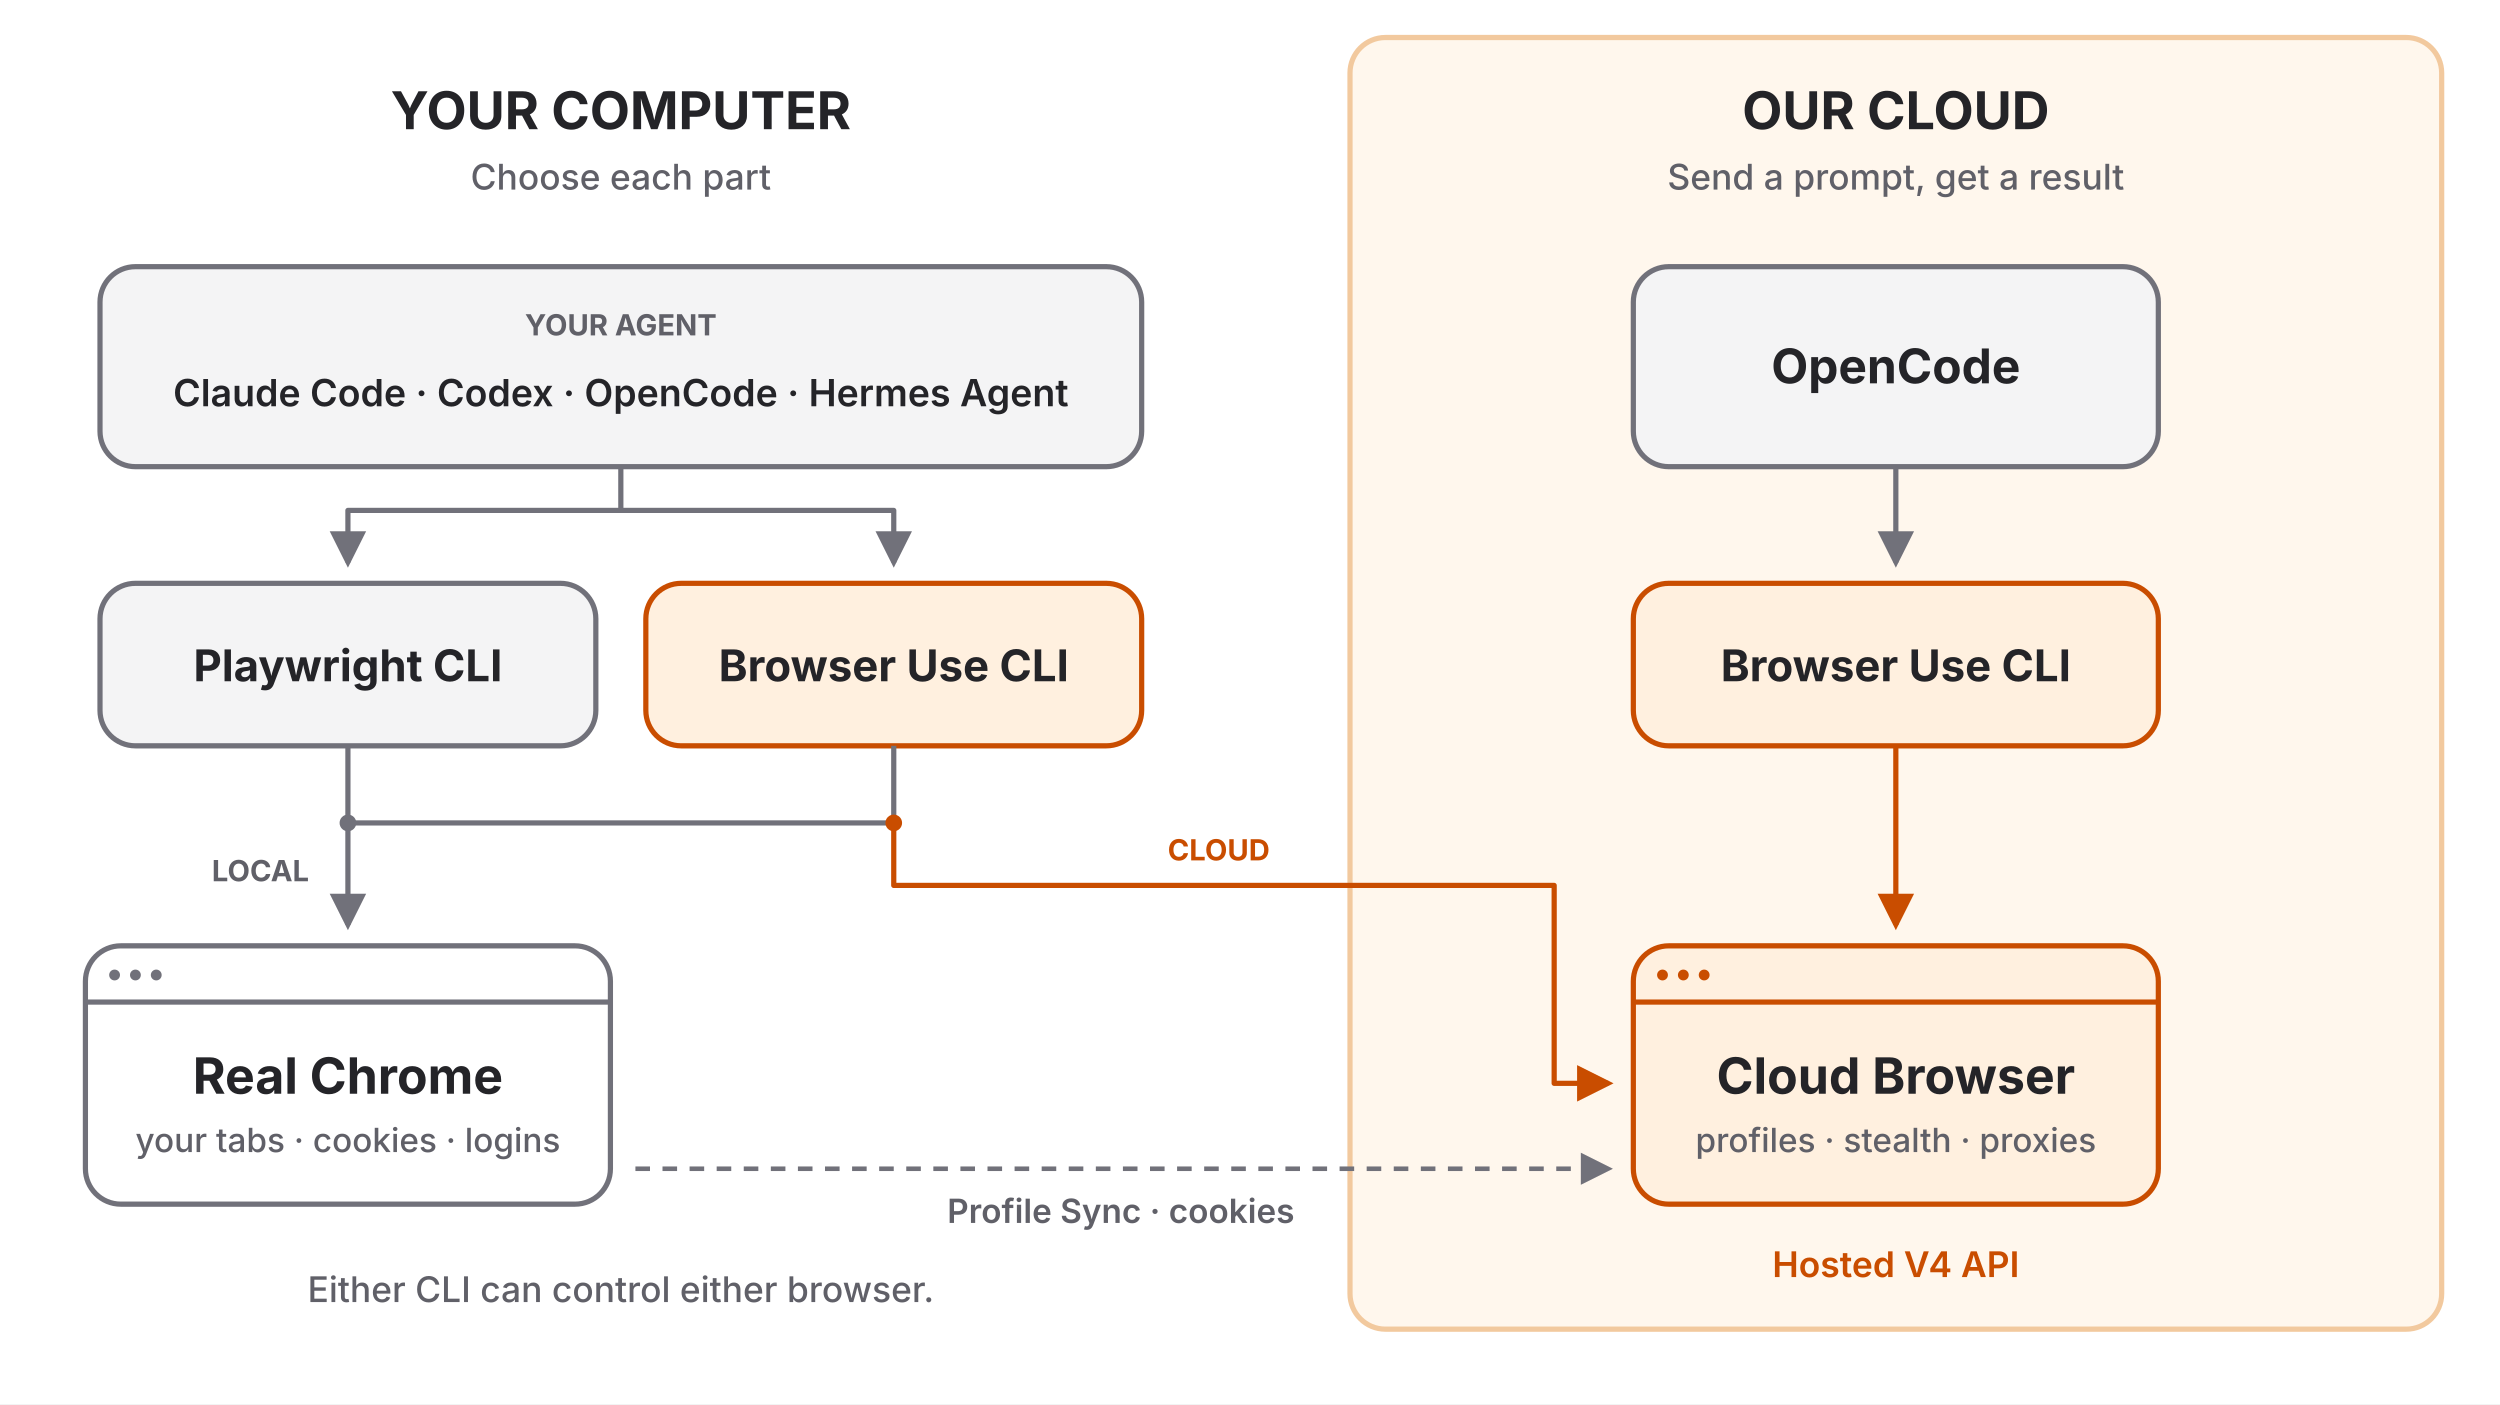
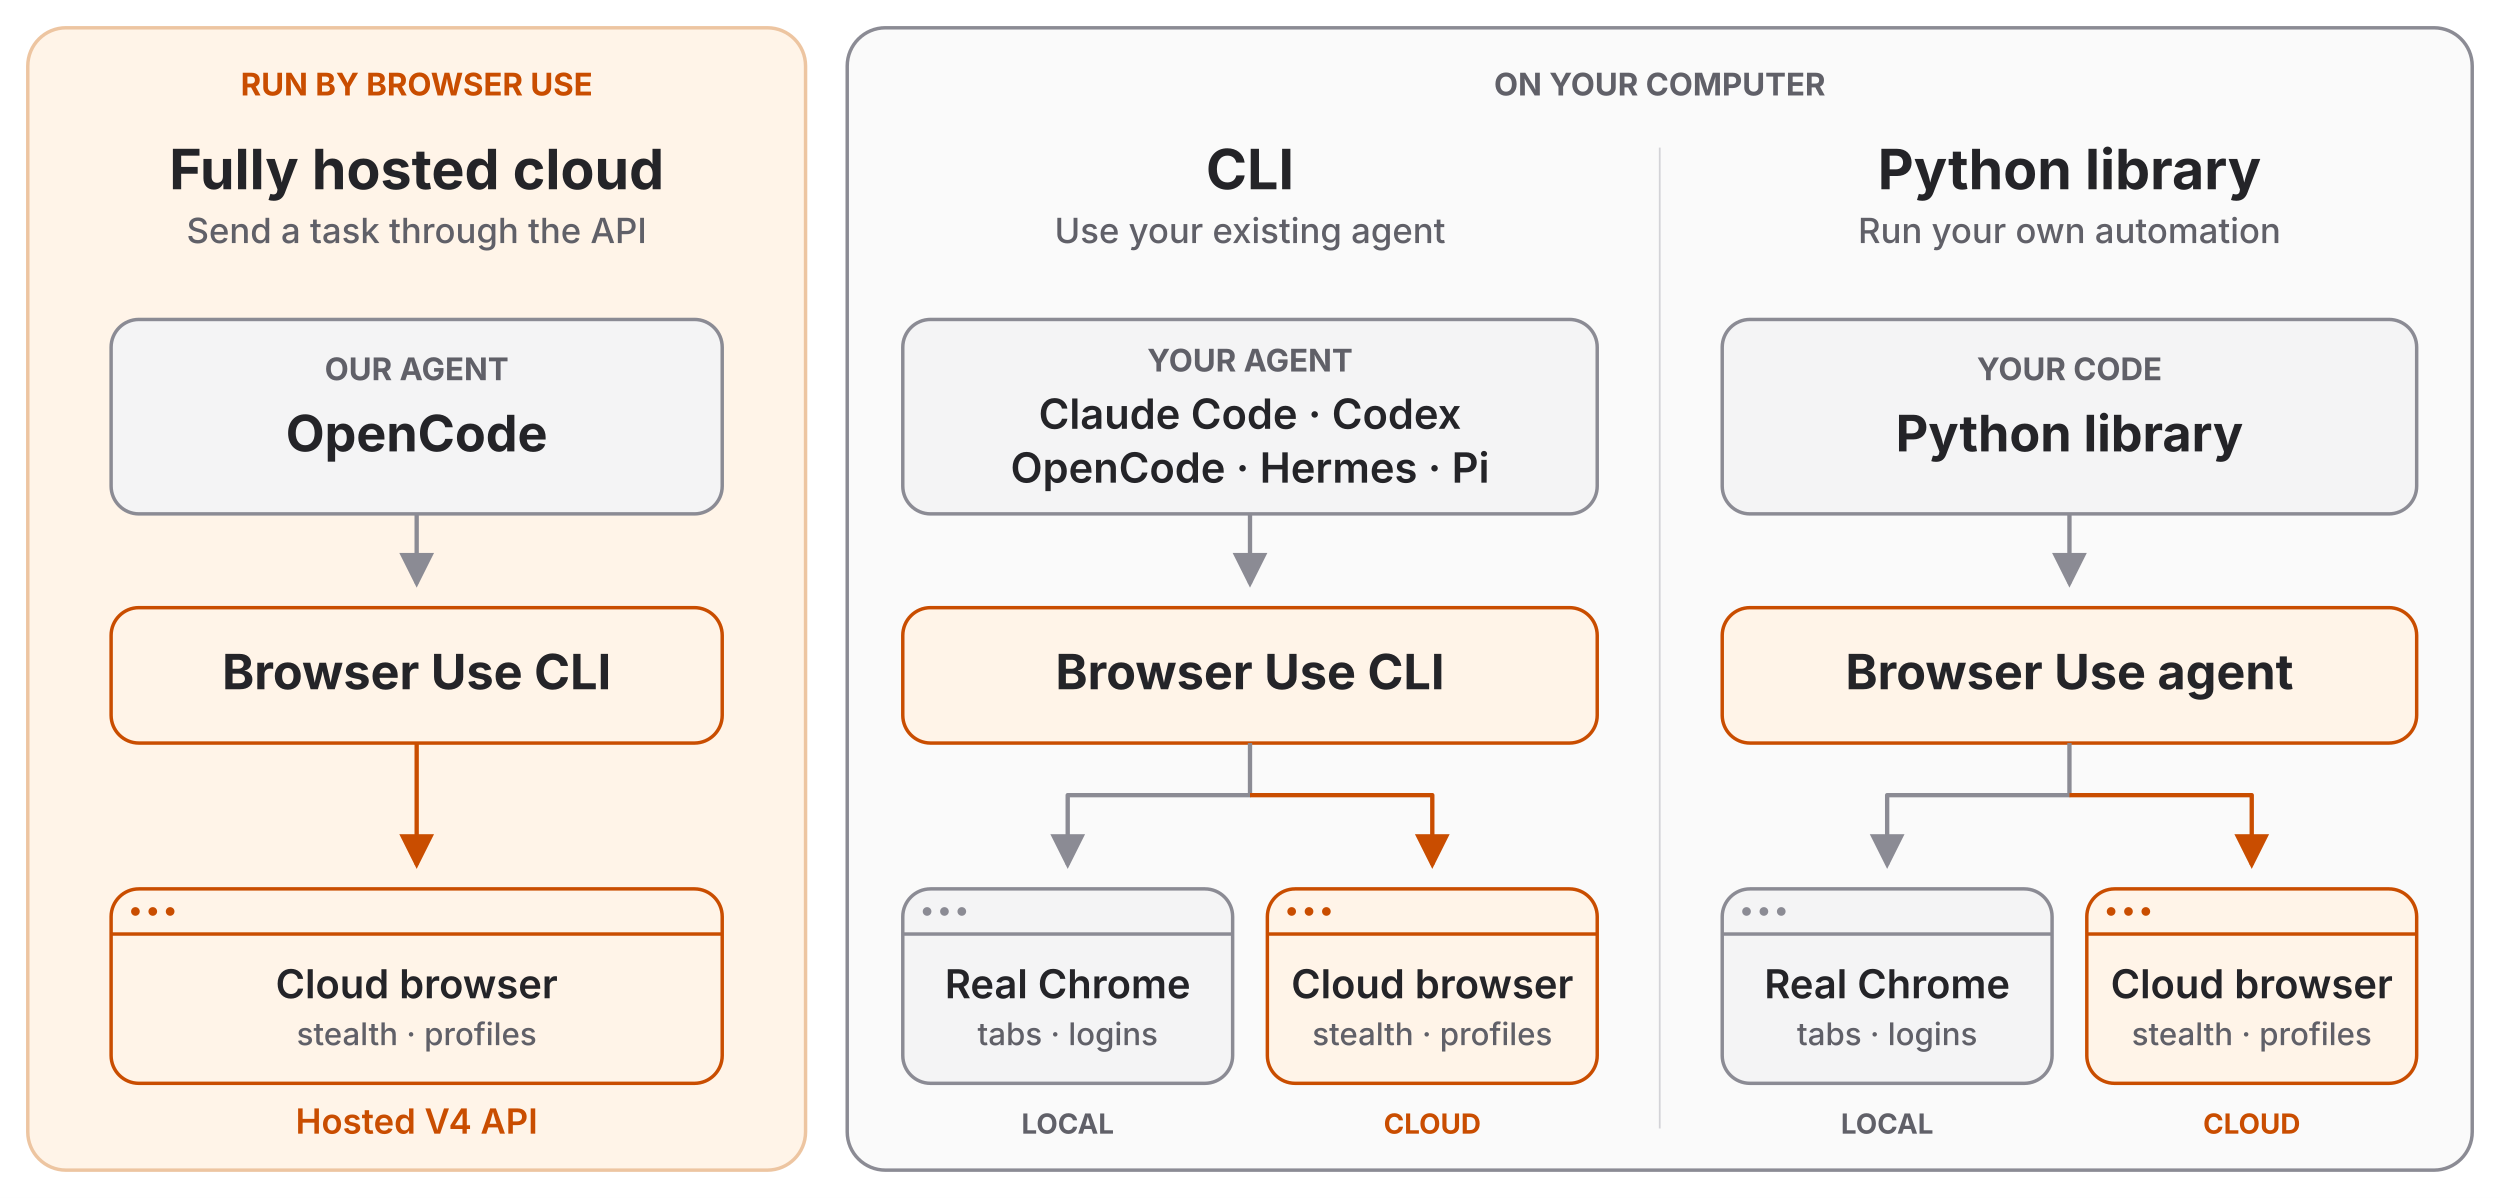
- <svg xmlns="http://www.w3.org/2000/svg" width="1200" height="674" viewBox="0 0 1200 674" role="img" aria-labelledby="title desc">
+ <svg xmlns="http://www.w3.org/2000/svg" width="1440" height="690" viewBox="0 0 1440 690" role="img" aria-labelledby="title desc">
  <defs>
-     <marker id="gray-arrow" markerWidth="7" markerHeight="7" refX="6" refY="3.5" orient="auto">
-       <path d="M0 0L7 3.5L0 7Z" fill="#71717A" />
+     <marker id="arrow" markerWidth="8" markerHeight="8" refX="7" refY="4" orient="auto">
+       <path d="M0 0L8 4L0 8Z" fill="#8B8B94" />
    </marker>
-     <marker id="orange-arrow" markerWidth="7" markerHeight="7" refX="6" refY="3.5" orient="auto">
-       <path d="M0 0L7 3.5L0 7Z" fill="#C94D00" />
+     <marker id="cloud-arrow" markerWidth="8" markerHeight="8" refX="7" refY="4" orient="auto">
+       <path d="M0 0L8 4L0 8Z" fill="#C94D00" />
    </marker>
  </defs>
-   <rect width="1200" height="674" fill="#FFFFFF" />
+   <rect width="1440" height="690" fill="#FFFFFF" />
  <g font-family="Inter, ui-sans-serif, system-ui, sans-serif">
-     <rect x="648" y="18" width="524" height="620" rx="17" fill="#FFF7ED" stroke="#F2C99E" stroke-width="2.5" />
-     <text x="298" y="62" fill="#242428" font-size="25" font-weight="750" text-anchor="middle">YOUR COMPUTER</text>
-     <text x="298" y="91" fill="#606068" font-size="17" font-weight="450" text-anchor="middle">Choose each part</text>
-     <text x="910" y="62" fill="#242428" font-size="25" font-weight="750" text-anchor="middle">OUR CLOUD</text>
-     <text x="910" y="91" fill="#606068" font-size="17" font-weight="450" text-anchor="middle">Send a prompt, get a result</text>
-     <rect x="48" y="128" width="500" height="96" rx="17" fill="#F4F4F5" stroke="#71717A" stroke-width="2.5" />
-     <text x="298" y="161" fill="#606068" font-size="14" font-weight="700" text-anchor="middle">YOUR AGENT</text>
-     <text x="298" y="195" fill="#242428" font-size="18" font-weight="600" text-anchor="middle">Claude Code · Codex · OpenCode · Hermes Agent</text>
-     <rect x="784" y="128" width="252" height="96" rx="17" fill="#F4F4F5" stroke="#71717A" stroke-width="2.5" />
-     <text x="910" y="184" fill="#242428" font-size="23" font-weight="750" text-anchor="middle">OpenCode</text>
-     <path d="M298 224V245H167V270" fill="none" stroke="#71717A" stroke-width="2.5" stroke-linejoin="round" marker-end="url(#gray-arrow)" />
-     <path d="M298 245H429V270" fill="none" stroke="#71717A" stroke-width="2.5" stroke-linejoin="round" marker-end="url(#gray-arrow)" />
-     <path d="M910 224V270" fill="none" stroke="#71717A" stroke-width="2.5" stroke-linejoin="round" marker-end="url(#gray-arrow)" />
-     <rect x="48" y="280" width="238" height="78" rx="17" fill="#F4F4F5" stroke="#71717A" stroke-width="2.5" />
-     <text x="167" y="327" fill="#242428" font-size="21" font-weight="750" text-anchor="middle">Playwright CLI</text>
-     <rect x="310" y="280" width="238" height="78" rx="17" fill="#FFF0DF" stroke="#C94D00" stroke-width="2.5" />
-     <text x="429" y="327" fill="#242428" font-size="21" font-weight="750" text-anchor="middle">Browser Use CLI</text>
-     <rect x="784" y="280" width="252" height="78" rx="17" fill="#FFF0DF" stroke="#C94D00" stroke-width="2.5" />
-     <text x="910" y="327" fill="#242428" font-size="21" font-weight="750" text-anchor="middle">Browser Use CLI</text>
-     <path d="M167 358V395H429V358" fill="none" stroke="#71717A" stroke-width="2.5" stroke-linejoin="round" />
-     <path d="M167 395V444" fill="none" stroke="#71717A" stroke-width="2.5" marker-end="url(#gray-arrow)" />
-     <path d="M429 395V425H746V520H772" fill="none" stroke="#C94D00" stroke-width="2.5" stroke-linejoin="round" marker-end="url(#orange-arrow)" />
-     <path d="M910 358V444" fill="none" stroke="#C94D00" stroke-width="2.5" marker-end="url(#orange-arrow)" />
-     <circle cx="167" cy="395" r="4" fill="#71717A" />
-     <circle cx="429" cy="395" r="4" fill="#C94D00" />
-     <text x="125" y="423" fill="#606068" font-size="14" font-weight="750" text-anchor="middle">LOCAL</text>
-     <text x="585" y="413" fill="#C94D00" font-size="14" font-weight="750" text-anchor="middle">CLOUD</text>
-     <rect x="41" y="454" width="252" height="124" rx="17" fill="#FFFFFF" stroke="#71717A" stroke-width="2.5" />
-     <path d="M41 481H293" fill="none" stroke="#71717A" stroke-width="2.5" stroke-linejoin="round" />
-     <circle cx="55" cy="468" r="2.6" fill="#71717A" />
-     <circle cx="65" cy="468" r="2.6" fill="#71717A" />
-     <circle cx="75" cy="468" r="2.6" fill="#71717A" />
-     <text x="167" y="525" fill="#242428" font-size="24" font-weight="750" text-anchor="middle">Real Chrome</text>
-     <text x="167" y="553" fill="#606068" font-size="16" font-weight="450" text-anchor="middle">your tabs · cookies · logins</text>
-     <rect x="784" y="454" width="252" height="124" rx="17" fill="#FFF0DF" stroke="#C94D00" stroke-width="2.5" />
-     <path d="M784 481H1036" fill="none" stroke="#C94D00" stroke-width="2.5" stroke-linejoin="round" />
-     <circle cx="798" cy="468" r="2.6" fill="#C94D00" />
-     <circle cx="808" cy="468" r="2.6" fill="#C94D00" />
-     <circle cx="818" cy="468" r="2.6" fill="#C94D00" />
-     <text x="910" y="525" fill="#242428" font-size="24" font-weight="750" text-anchor="middle">Cloud Browser</text>
-     <text x="910" y="553" fill="#606068" font-size="16" font-weight="450" text-anchor="middle">profiles · stealth · proxies</text>
-     <path d="M305 561H772" fill="none" stroke="#71717A" stroke-width="2.2" stroke-dasharray="7 6" marker-end="url(#gray-arrow)" />
-     <text x="538" y="587" fill="#606068" font-size="16" font-weight="600" text-anchor="middle">Profile Sync · cookies</text>
-     <text x="910" y="613" fill="#C94D00" font-size="17" font-weight="600" text-anchor="middle">Hosted V4 API</text>
-     <text x="298" y="625" fill="#606068" font-size="17" font-weight="500" text-anchor="middle">Either CLI can control either browser.</text>
+     <rect x="16" y="16" width="448" height="658" rx="22" fill="#FFF4E8" stroke="#EDC5A1" stroke-width="2" />
+     <rect x="488" y="16" width="936" height="658" rx="22" fill="#FAFAFA" stroke="#8B8B94" stroke-width="2" />
+     <text x="240" y="55" text-anchor="middle" fill="#C94D00" font-size="18" font-weight="700">RUN BY BROWSER USE</text>
+     <text x="956" y="55" text-anchor="middle" fill="#606068" font-size="18" font-weight="700">ON YOUR COMPUTER</text>
+     <path d="M956 85V650" stroke="#8B8B94" stroke-opacity="0.35" />
+     <text x="240" y="109" text-anchor="middle" fill="#242428" font-size="32" font-weight="750">Fully hosted cloud</text>
+     <text x="720" y="109" text-anchor="middle" fill="#242428" font-size="32" font-weight="750">CLI</text>
+     <text x="1192" y="109" text-anchor="middle" fill="#242428" font-size="32" font-weight="750">Python library</text>
+     <text x="240" y="140" text-anchor="middle" fill="#606068" font-size="20" font-weight="450">Send a task through the API</text>
+     <text x="720" y="140" text-anchor="middle" fill="#606068" font-size="20" font-weight="450">Use your existing agent</text>
+     <text x="1192" y="140" text-anchor="middle" fill="#606068" font-size="20" font-weight="450">Run your own automation</text>
+     <rect x="64" y="184" width="352" height="112" rx="16" fill="#F4F4F5" stroke="#8B8B94" stroke-width="2" />
+     <text x="240" y="219" text-anchor="middle" fill="#606068" font-size="18" font-weight="700">OUR AGENT</text>
+     <text x="240" y="260" text-anchor="middle" fill="#242428" font-size="29" font-weight="750">OpenCode</text>
+     <rect x="520" y="184" width="400" height="112" rx="16" fill="#F4F4F5" stroke="#8B8B94" stroke-width="2" />
+     <text x="720" y="214" text-anchor="middle" fill="#606068" font-size="18" font-weight="700">YOUR AGENT</text>
+     <text x="720" y="247" text-anchor="middle" fill="#242428" font-size="24" font-weight="600">Claude Code · Codex</text>
+     <text x="720" y="278" text-anchor="middle" fill="#242428" font-size="24" font-weight="600">OpenCode · Hermes · Pi</text>
+     <rect x="992" y="184" width="400" height="112" rx="16" fill="#F4F4F5" stroke="#8B8B94" stroke-width="2" />
+     <text x="1192" y="219" text-anchor="middle" fill="#606068" font-size="18" font-weight="700">YOUR CODE</text>
+     <text x="1192" y="260" text-anchor="middle" fill="#242428" font-size="29" font-weight="750">Python library</text>
+     <path d="M240 296V336" fill="none" stroke="#8B8B94" stroke-width="2.5" stroke-linejoin="round" marker-end="url(#arrow)" />
+     <path d="M720 296V336" fill="none" stroke="#8B8B94" stroke-width="2.5" stroke-linejoin="round" marker-end="url(#arrow)" />
+     <path d="M1192 296V336" fill="none" stroke="#8B8B94" stroke-width="2.5" stroke-linejoin="round" marker-end="url(#arrow)" />
+     <rect x="64" y="350" width="352" height="78" rx="16" fill="#FFF4E8" stroke="#C94D00" stroke-width="2" />
+     <text x="240.0" y="397" text-anchor="middle" fill="#242428" font-size="28" font-weight="750">Browser Use CLI</text>
+     <rect x="520" y="350" width="400" height="78" rx="16" fill="#FFF4E8" stroke="#C94D00" stroke-width="2" />
+     <text x="720.0" y="397" text-anchor="middle" fill="#242428" font-size="28" font-weight="750">Browser Use CLI</text>
+     <rect x="992" y="350" width="400" height="78" rx="16" fill="#FFF4E8" stroke="#C94D00" stroke-width="2" />
+     <text x="1192.0" y="397" text-anchor="middle" fill="#242428" font-size="28" font-weight="750">Browser Use agent</text>
+     <path d="M240 428V498" fill="none" stroke="#C94D00" stroke-width="2.5" stroke-linejoin="round" marker-end="url(#cloud-arrow)" />
+     <rect x="64" y="512" width="352" height="112" rx="16" fill="#FFF4E8" stroke="#C94D00" stroke-width="2" />
+     <path d="M64 538H416" stroke="#C94D00" stroke-width="2" />
+     <circle cx="78" cy="525" r="2.5" fill="#C94D00" />
+     <circle cx="88" cy="525" r="2.5" fill="#C94D00" />
+     <circle cx="98" cy="525" r="2.5" fill="#C94D00" />
+     <text x="240.0" y="575" text-anchor="middle" fill="#242428" font-size="23" font-weight="600">Cloud browser</text>
+     <text x="240.0" y="602" text-anchor="middle" fill="#606068" font-size="18" font-weight="450">stealth · profiles</text>
+     <text x="240" y="653" text-anchor="middle" fill="#C94D00" font-size="20" font-weight="600">Hosted V4 API</text>
+     <path d="M720 428V458H615V498" fill="none" stroke="#8B8B94" stroke-width="2.5" stroke-linejoin="round" marker-end="url(#arrow)" />
+     <path d="M720 458H825V498" fill="none" stroke="#C94D00" stroke-width="2.5" stroke-linejoin="round" marker-end="url(#cloud-arrow)" />
+     <text x="615" y="653" text-anchor="middle" fill="#606068" font-size="16" font-weight="700">LOCAL</text>
+     <text x="825" y="653" text-anchor="middle" fill="#C94D00" font-size="16" font-weight="700">CLOUD</text>
+     <rect x="520" y="512" width="190" height="112" rx="16" fill="#F4F4F5" stroke="#8B8B94" stroke-width="2" />
+     <path d="M520 538H710" stroke="#8B8B94" stroke-width="2" />
+     <circle cx="534" cy="525" r="2.5" fill="#8B8B94" />
+     <circle cx="544" cy="525" r="2.5" fill="#8B8B94" />
+     <circle cx="554" cy="525" r="2.5" fill="#8B8B94" />
+     <text x="615.0" y="575" text-anchor="middle" fill="#242428" font-size="23" font-weight="600">Real Chrome</text>
+     <text x="615.0" y="602" text-anchor="middle" fill="#606068" font-size="18" font-weight="450">tabs · logins</text>
+     <rect x="730" y="512" width="190" height="112" rx="16" fill="#FFF4E8" stroke="#C94D00" stroke-width="2" />
+     <path d="M730 538H920" stroke="#C94D00" stroke-width="2" />
+     <circle cx="744" cy="525" r="2.5" fill="#C94D00" />
+     <circle cx="754" cy="525" r="2.5" fill="#C94D00" />
+     <circle cx="764" cy="525" r="2.5" fill="#C94D00" />
+     <text x="825.0" y="575" text-anchor="middle" fill="#242428" font-size="23" font-weight="600">Cloud browser</text>
+     <text x="825.0" y="602" text-anchor="middle" fill="#606068" font-size="18" font-weight="450">stealth · profiles</text>
+     <path d="M1192 428V458H1087V498" fill="none" stroke="#8B8B94" stroke-width="2.5" stroke-linejoin="round" marker-end="url(#arrow)" />
+     <path d="M1192 458H1297V498" fill="none" stroke="#C94D00" stroke-width="2.5" stroke-linejoin="round" marker-end="url(#cloud-arrow)" />
+     <text x="1087" y="653" text-anchor="middle" fill="#606068" font-size="16" font-weight="700">LOCAL</text>
+     <text x="1297" y="653" text-anchor="middle" fill="#C94D00" font-size="16" font-weight="700">CLOUD</text>
+     <rect x="992" y="512" width="190" height="112" rx="16" fill="#F4F4F5" stroke="#8B8B94" stroke-width="2" />
+     <path d="M992 538H1182" stroke="#8B8B94" stroke-width="2" />
+     <circle cx="1006" cy="525" r="2.5" fill="#8B8B94" />
+     <circle cx="1016" cy="525" r="2.5" fill="#8B8B94" />
+     <circle cx="1026" cy="525" r="2.5" fill="#8B8B94" />
+     <text x="1087.0" y="575" text-anchor="middle" fill="#242428" font-size="23" font-weight="600">Real Chrome</text>
+     <text x="1087.0" y="602" text-anchor="middle" fill="#606068" font-size="18" font-weight="450">tabs · logins</text>
+     <rect x="1202" y="512" width="190" height="112" rx="16" fill="#FFF4E8" stroke="#C94D00" stroke-width="2" />
+     <path d="M1202 538H1392" stroke="#C94D00" stroke-width="2" />
+     <circle cx="1216" cy="525" r="2.5" fill="#C94D00" />
+     <circle cx="1226" cy="525" r="2.5" fill="#C94D00" />
+     <circle cx="1236" cy="525" r="2.5" fill="#C94D00" />
+     <text x="1297.0" y="575" text-anchor="middle" fill="#242428" font-size="23" font-weight="600">Cloud browser</text>
+     <text x="1297.0" y="602" text-anchor="middle" fill="#606068" font-size="18" font-weight="450">stealth · profiles</text>
  </g>
</svg>
